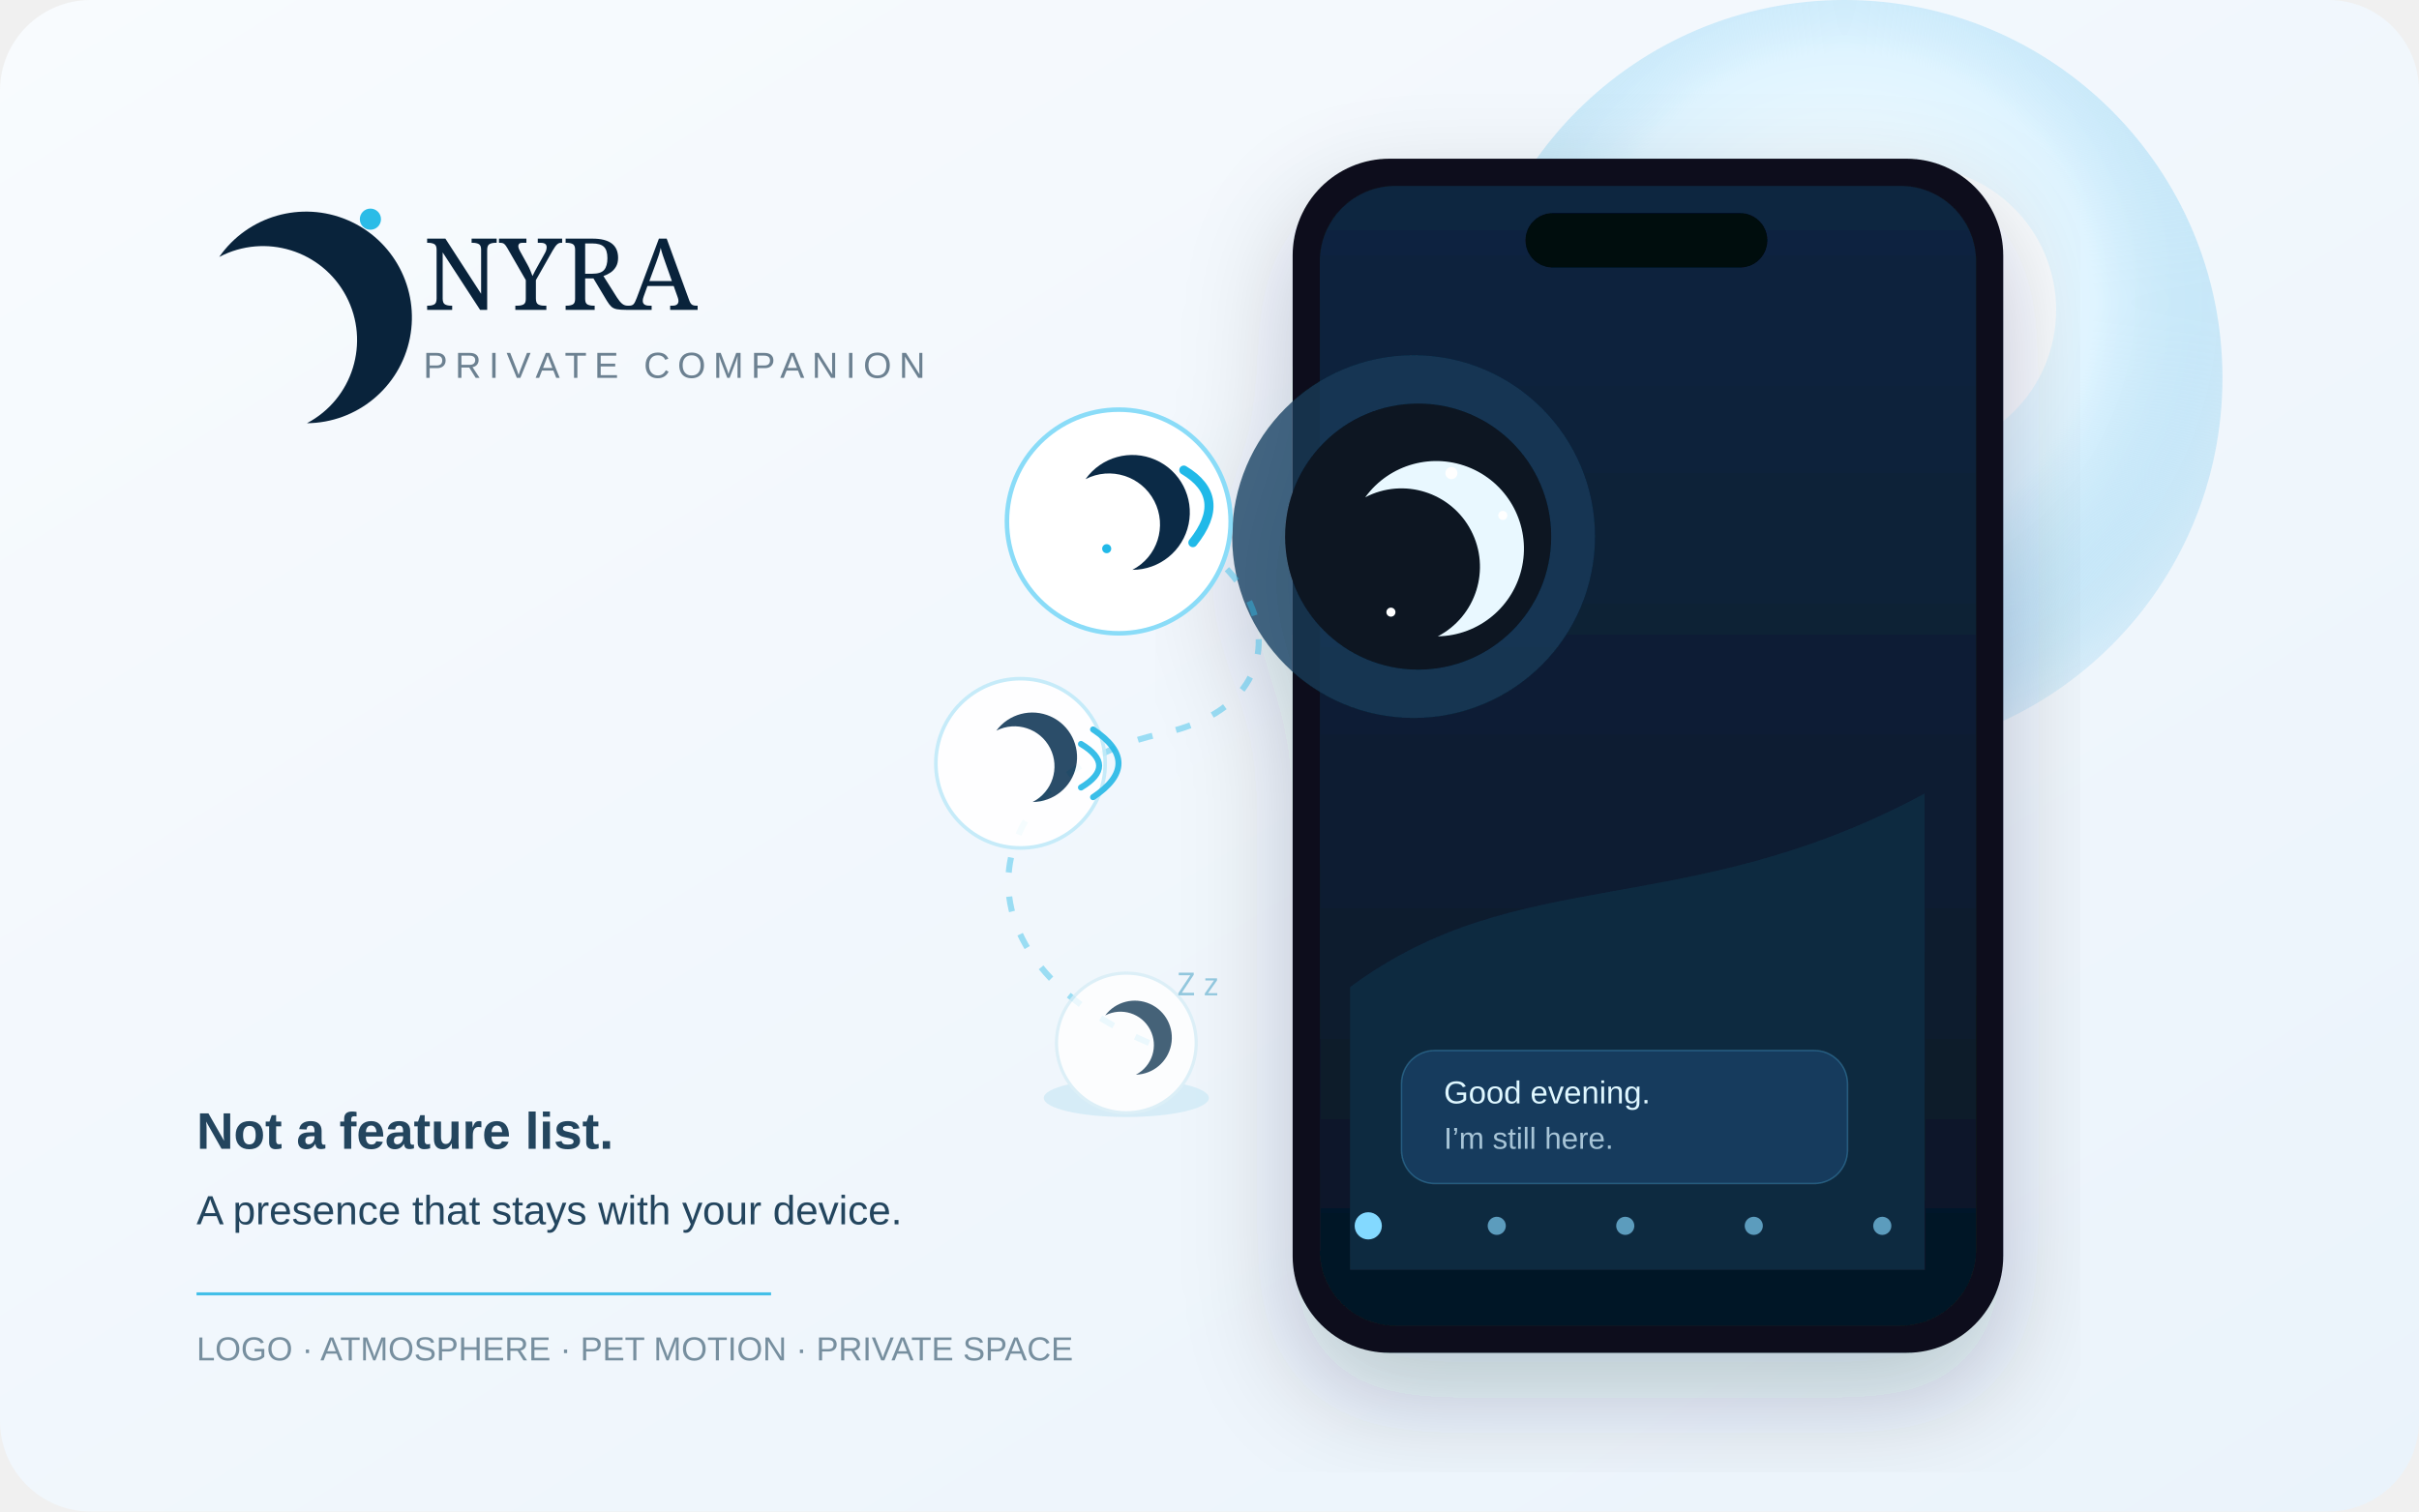
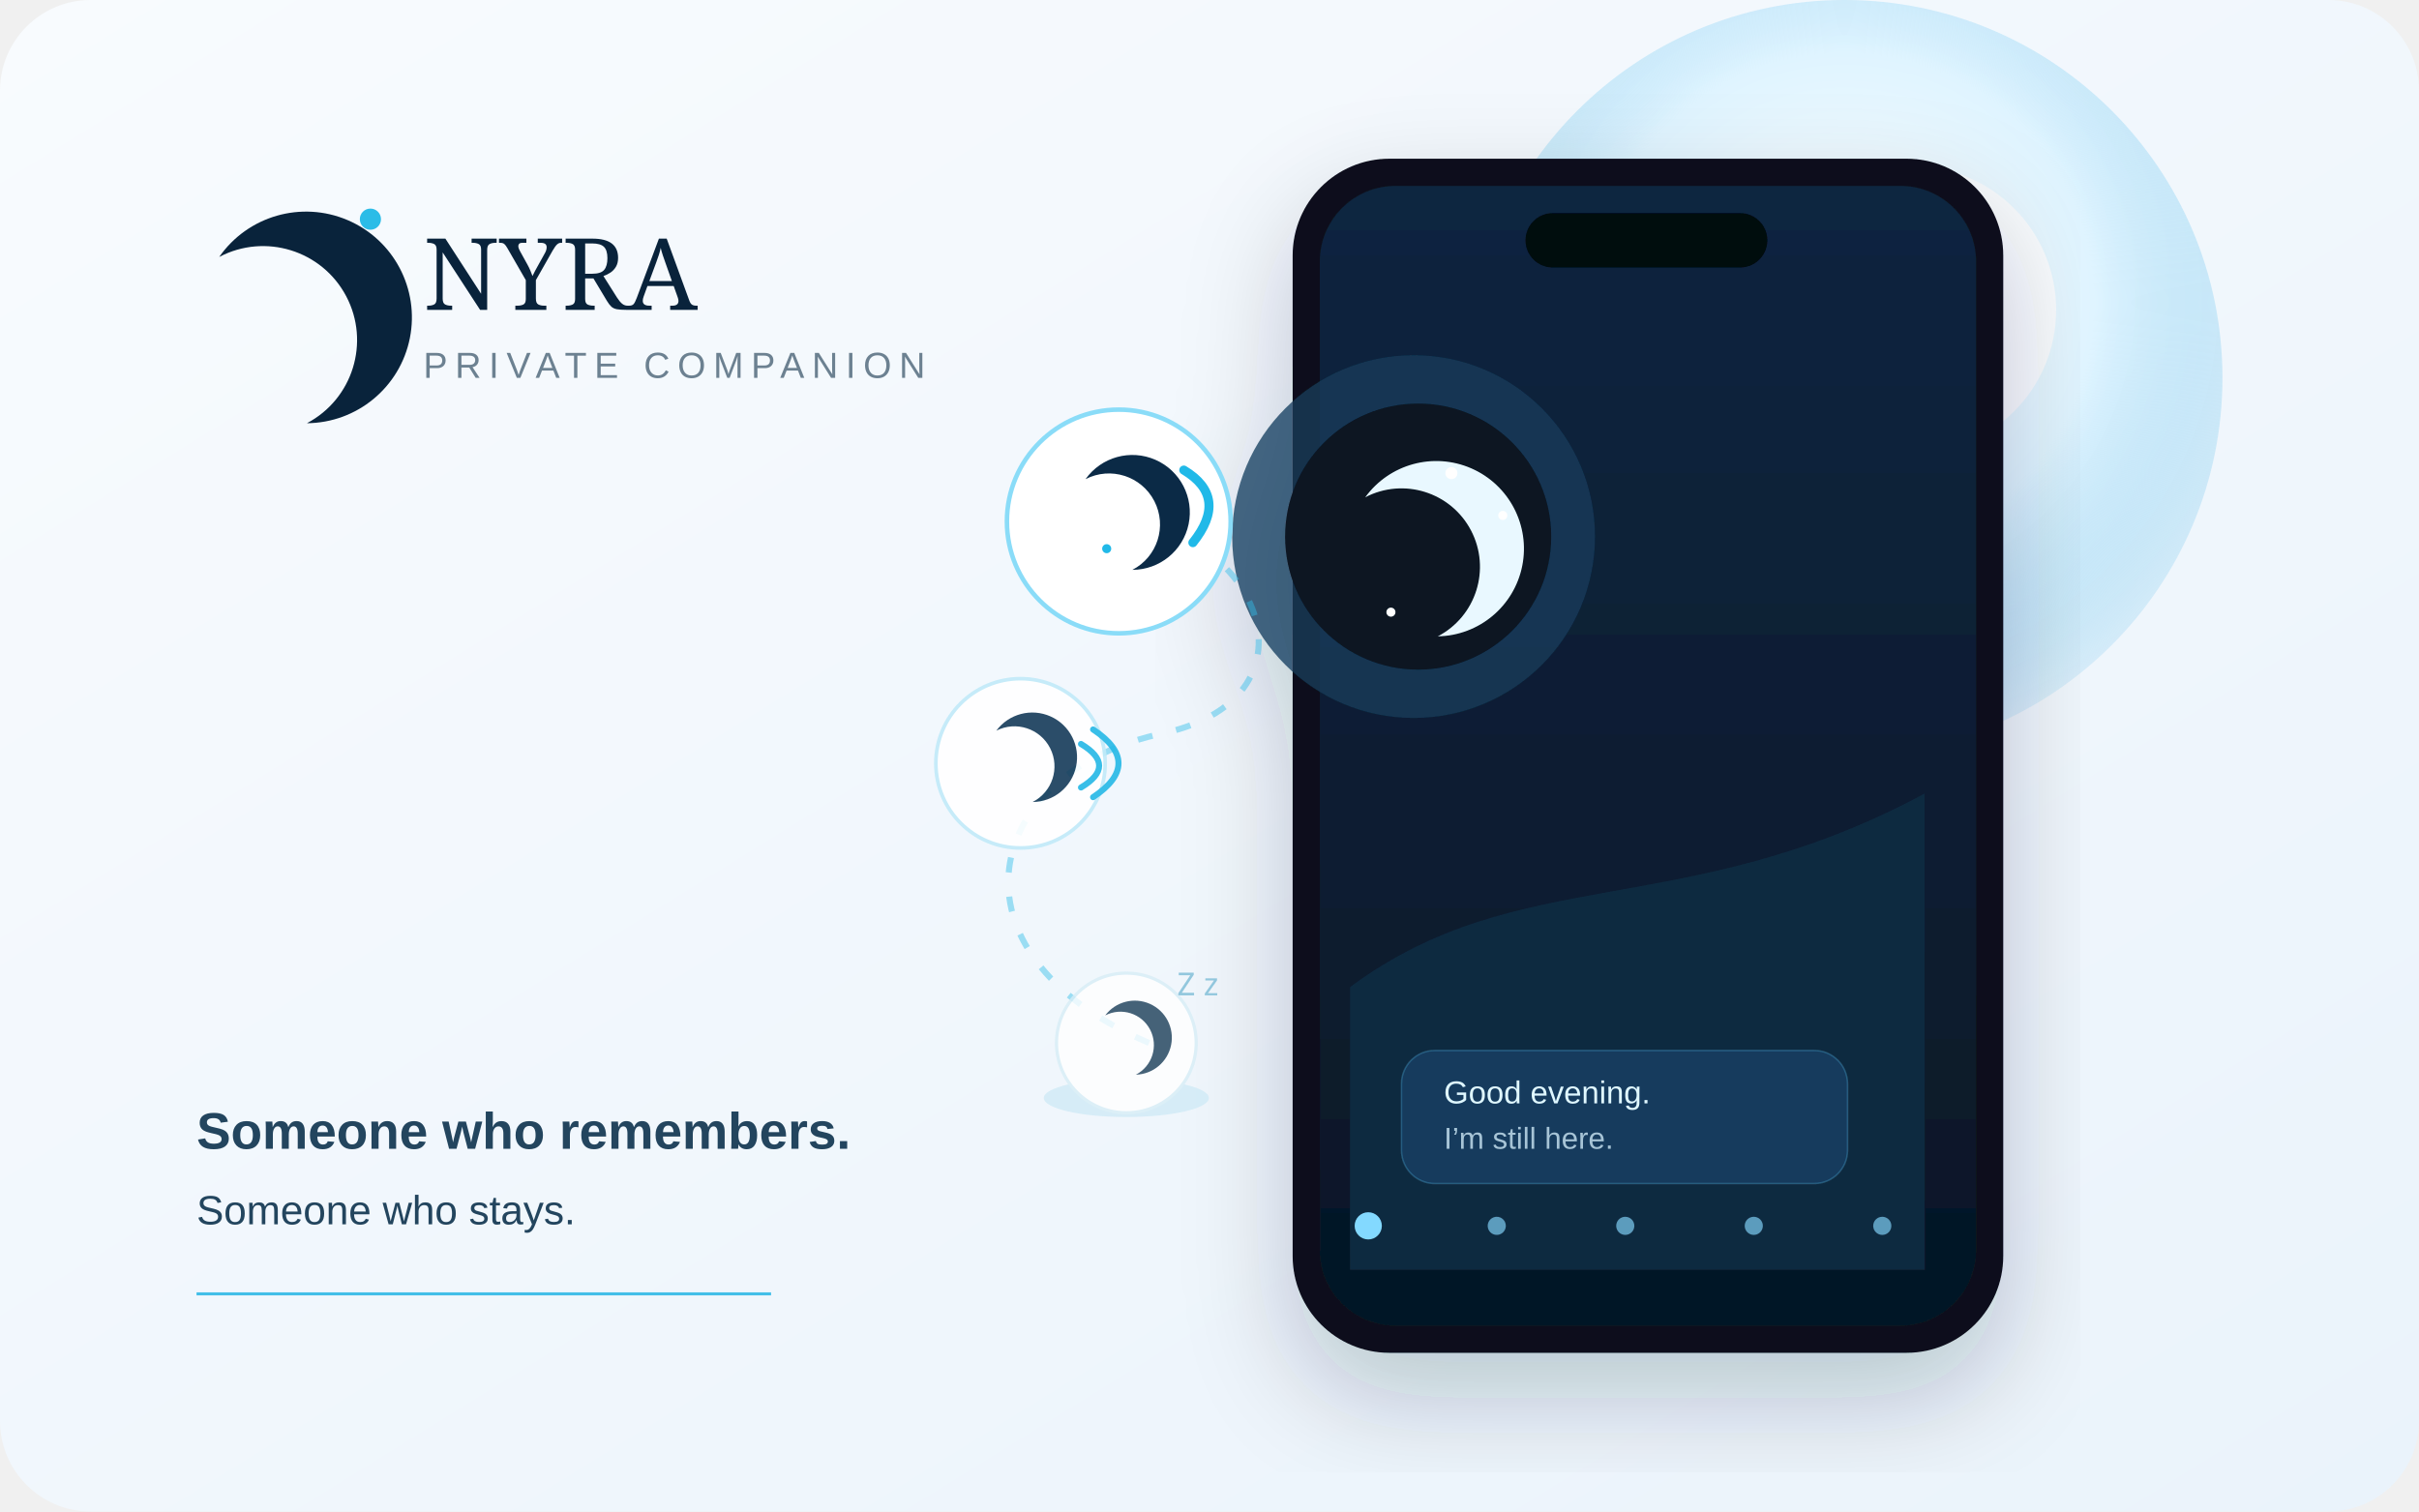
<svg xmlns="http://www.w3.org/2000/svg" width="1600" height="1000" viewBox="0 0 1600 1000">
  <defs>
    <linearGradient id="bg" x1="0" y1="0" x2="1" y2="1">
      <stop stop-color="#f8fbfe" />
      <stop offset="1" stop-color="#eaf3fb" />
    </linearGradient>
    <radialGradient id="moon" cx="50%" cy="40%" r="60%">
      <stop stop-color="#ffffff" />
      <stop offset=".55" stop-color="#dff4ff" />
      <stop offset="1" stop-color="#7ac7ed" stop-opacity=".18" />
    </radialGradient>
    <linearGradient id="screen" x1="0" y1="0" x2="0" y2="1">
      <stop stop-color="#0b2540" />
      <stop offset="1" stop-color="#061726" />
    </linearGradient>
    <filter id="shadow">
      <feDropShadow dx="0" dy="30" stdDeviation="35" flood-color="#0c2030" flood-opacity=".22" />
    </filter>
  </defs>
  <rect width="1600" height="1000" rx="60" fill="url(#bg)" />
  <circle cx="1220" cy="250" r="250" fill="url(#moon)" />
  <circle cx="1265" cy="205" r="95" fill="#f8fbfe" />
  <path d="M145 170a70 70 0 1 1 58 110 54 54 0 1 0-58-110Z" fill="#09233b" />
  <circle cx="245" cy="145" r="7" fill="#2bbce7" />
  <text x="280" y="205" font-size="66" font-family="Georgia,serif" fill="#09233b">NYRA</text>
  <text x="280" y="250" font-size="24" letter-spacing="5" font-family="Arial,sans-serif" fill="#6c8191">PRIVATE COMPANION</text>
  <g filter="url(#shadow)" transform="translate(855 105)">
    <rect width="470" height="790" rx="64" fill="#08111c" />
    <rect x="18" y="18" width="434" height="754" rx="50" fill="url(#screen)" />
    <rect x="154" y="36" width="160" height="36" rx="18" fill="#020810" />
    <circle cx="80" cy="250" r="120" fill="#173b5b" opacity=".75" />
    <circle cx="83" cy="250" r="88" fill="#071521" />
    <path d="M48 224a58 58 0 1 1 48 92 45 45 0 1 0-48-92Z" fill="#e9f8ff" />
    <circle cx="105" cy="208" r="4" fill="#fff" />
    <circle cx="139" cy="236" r="3" fill="#fff" />
    <circle cx="65" cy="300" r="3" fill="#fff" />
    <path d="M38 548 C150 465, 260 505, 418 420 L418 735 L38 735Z" fill="#102a41" />
    <rect x="72" y="590" width="295" height="88" rx="22" fill="#143a5d" stroke="#4ba9d5" stroke-opacity=".35" />
    <text x="100" y="625" font-size="21" font-family="Arial,sans-serif" fill="#dff7ff">Good evening.</text>
    <text x="100" y="655" font-size="20" font-family="Arial,sans-serif" fill="#a7c4d6">I’m still here.</text>
    <g transform="translate(50 706)" fill="#83d9ff">
      <circle cx="0" cy="0" r="9" />
      <circle cx="85" cy="0" r="6" opacity=".65" />
      <circle cx="170" cy="0" r="6" opacity=".65" />
      <circle cx="255" cy="0" r="6" opacity=".65" />
      <circle cx="340" cy="0" r="6" opacity=".65" />
    </g>
  </g>
  <path d="M760 690 C620 630, 650 510, 770 485 C880 460, 830 345, 735 345" fill="none" stroke="#30bde8" stroke-width="4" stroke-dasharray="10 16" opacity=".45" />
  <g transform="translate(740 345)">
    <circle r="74" fill="#ffffff" stroke="#8adcf8" stroke-width="3" />
    <path d="M-22-28a38 38 0 1 1 31 60 30 30 0 1 0-31-60Z" fill="#0b2a46" />
    <path d="M43-34 q30 18 6 48" fill="none" stroke="#20b9e8" stroke-width="6" stroke-linecap="round" />
    <circle cx="-8" cy="18" r="3" fill="#21b9e8" />
  </g>
  <g transform="translate(675 505) scale(.8)" opacity=".9">
    <circle r="70" fill="#fff" stroke="#c1eaf8" stroke-width="3" />
    <path d="M-20-27a37 37 0 1 1 30 59 29 29 0 1 0-30-59Z" fill="#153b59" />
    <path d="M50 -16 q30 18 0 36 M60 -28 q42 28 0 56" fill="none" stroke="#25b8e6" stroke-width="5" stroke-linecap="round" />
  </g>
  <g transform="translate(745 690) scale(.7)" opacity=".8">
    <ellipse cx="0" cy="52" rx="78" ry="18" fill="#cfeaf6" />
    <circle r="66" fill="#fff" stroke="#d7edf6" stroke-width="3" />
    <path d="M-20-26a35 35 0 1 1 29 56 28 28 0 1 0-29-56Z" fill="#1a3d58" />
    <text x="48" y="-45" font-size="30" font-family="sans-serif" fill="#7bbbd6">Z z</text>
  </g>
  <g font-family="Arial,sans-serif" fill="#23455e">
-     <text x="130" y="760" font-size="34" font-weight="700">Not a feature list.</text>
-     <text x="130" y="810" font-size="27">A presence that stays with your device.</text>
+     <text x="130" y="760" font-size="34" font-weight="700">Someone who remembers.</text>
+     <text x="130" y="810" font-size="27">Someone who stays.</text>
  </g>
  <rect x="130" y="855" width="380" height="2" fill="#43bfe8" />
-   <text x="130" y="900" font-size="22" font-family="Arial,sans-serif" fill="#778f9f">LOGO · ATMOSPHERE · PET MOTION · PRIVATE SPACE</text>
</svg>
